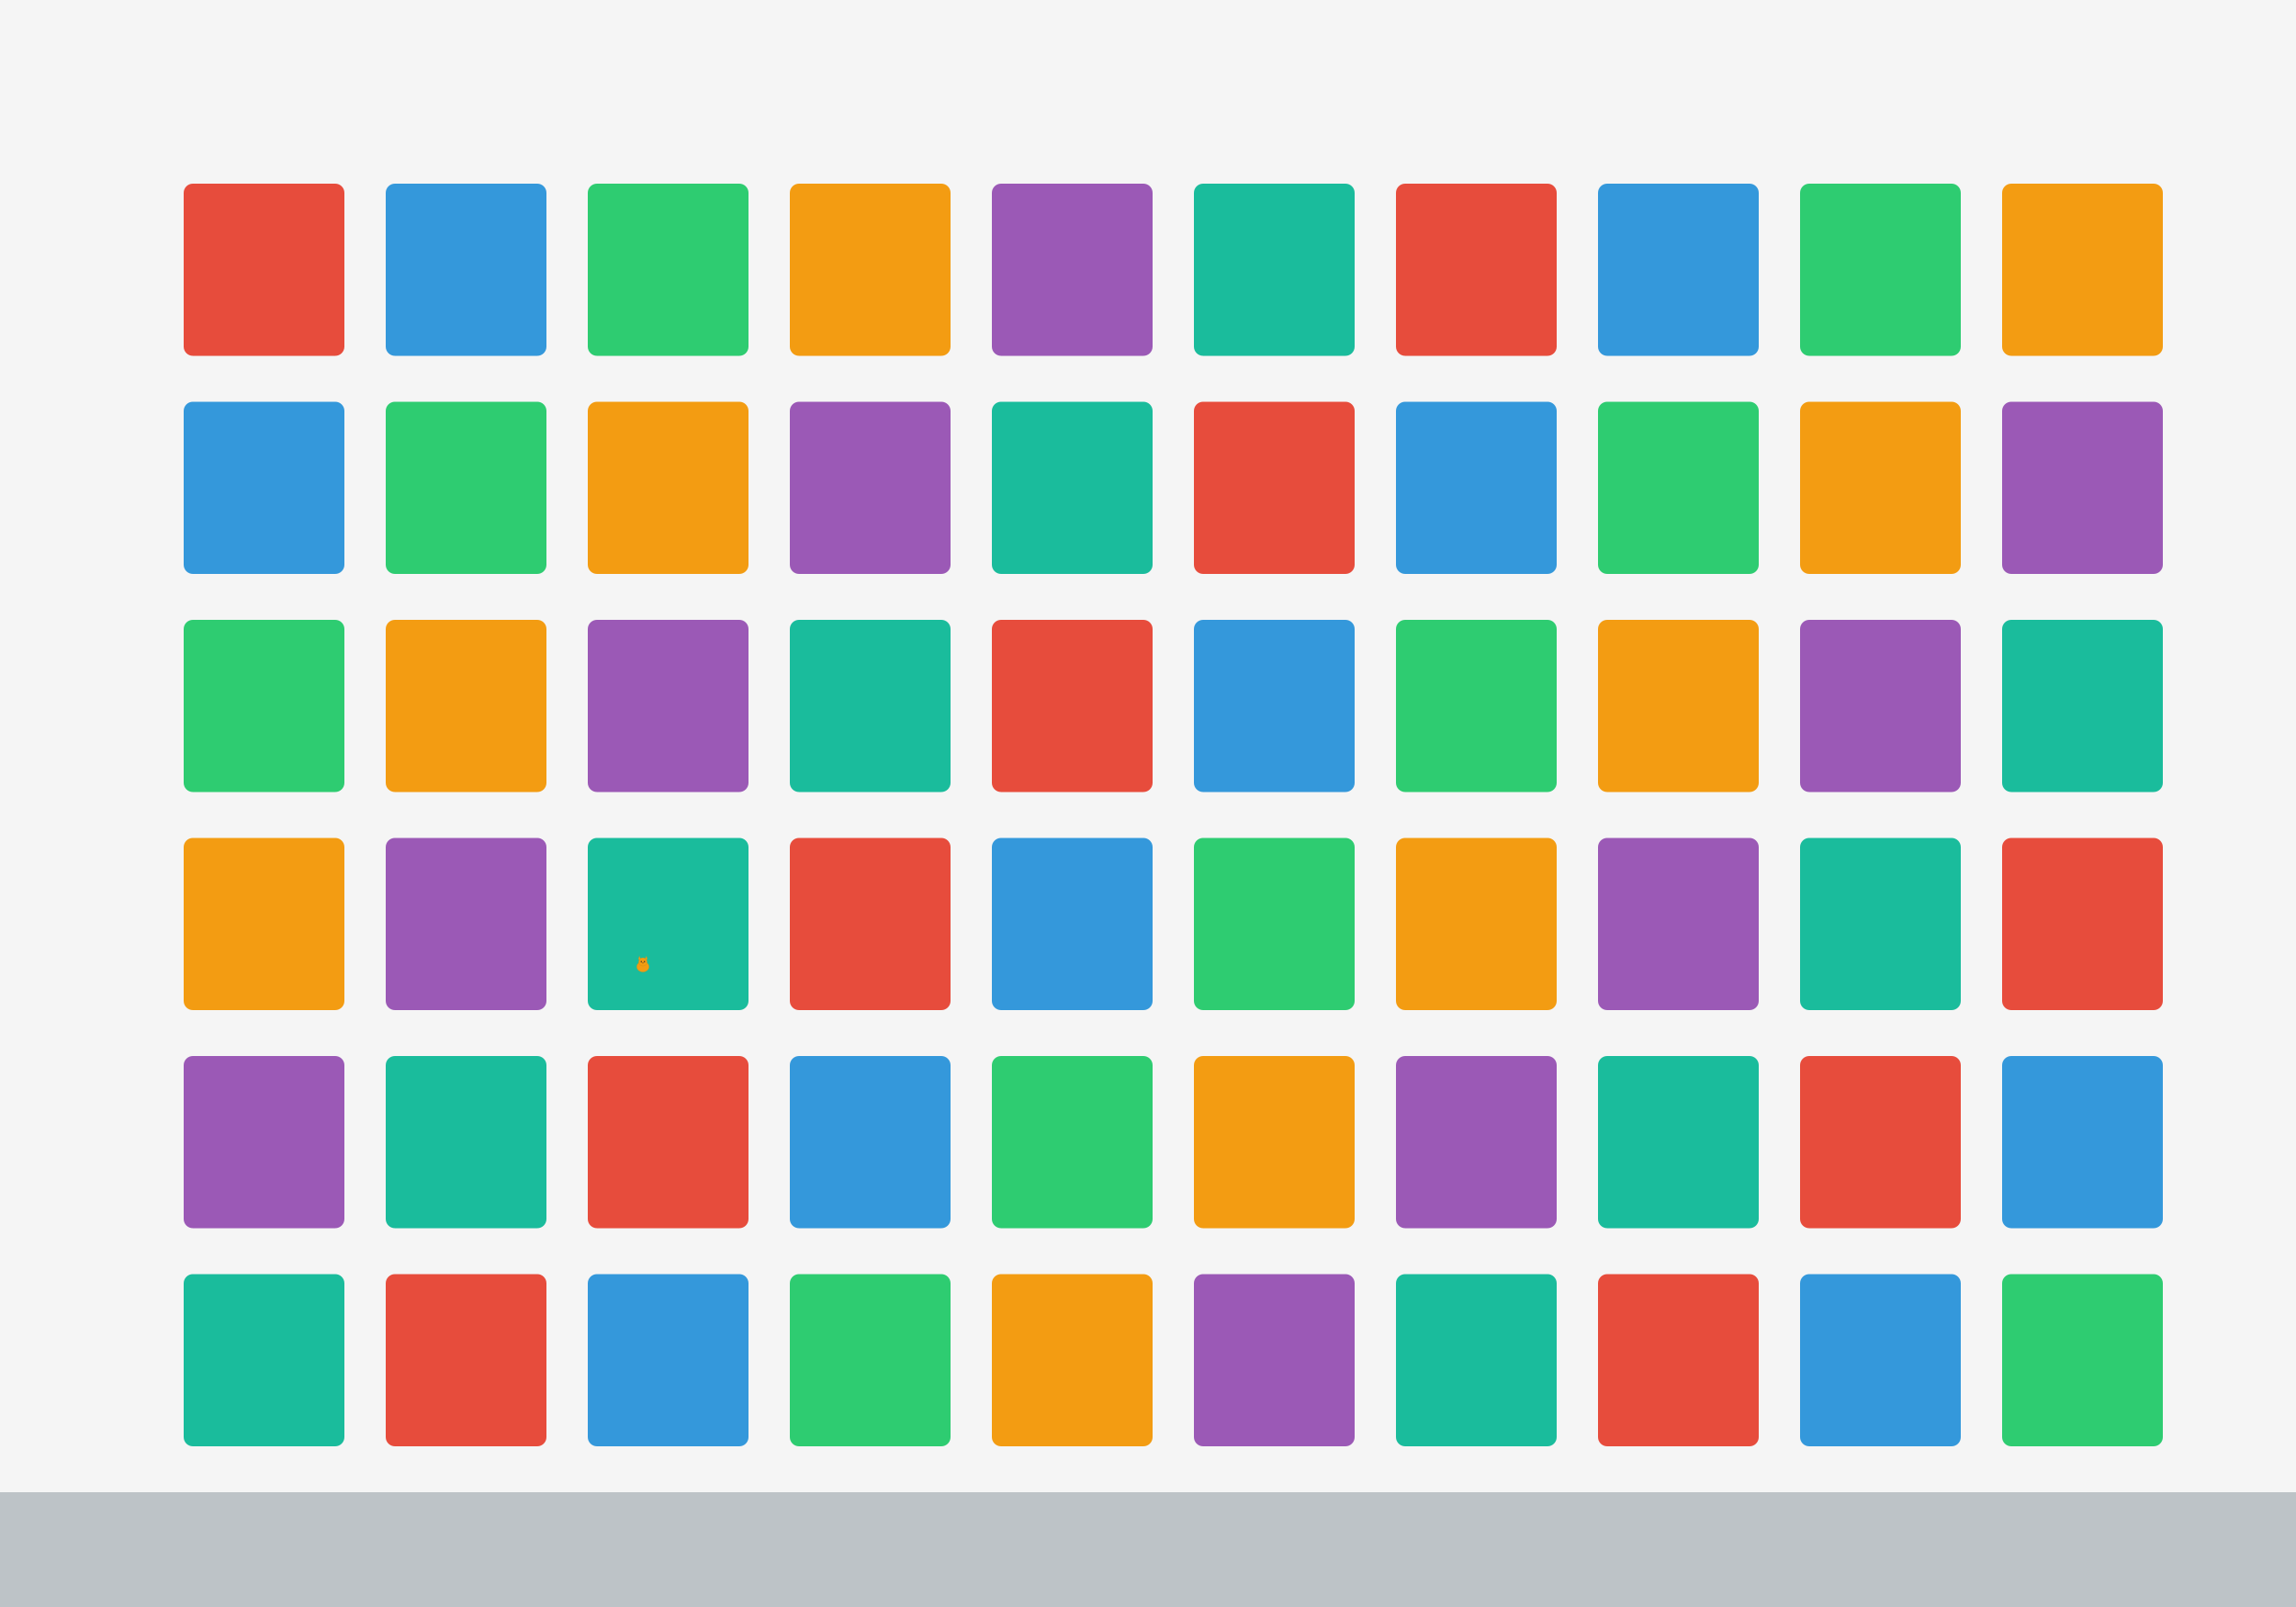
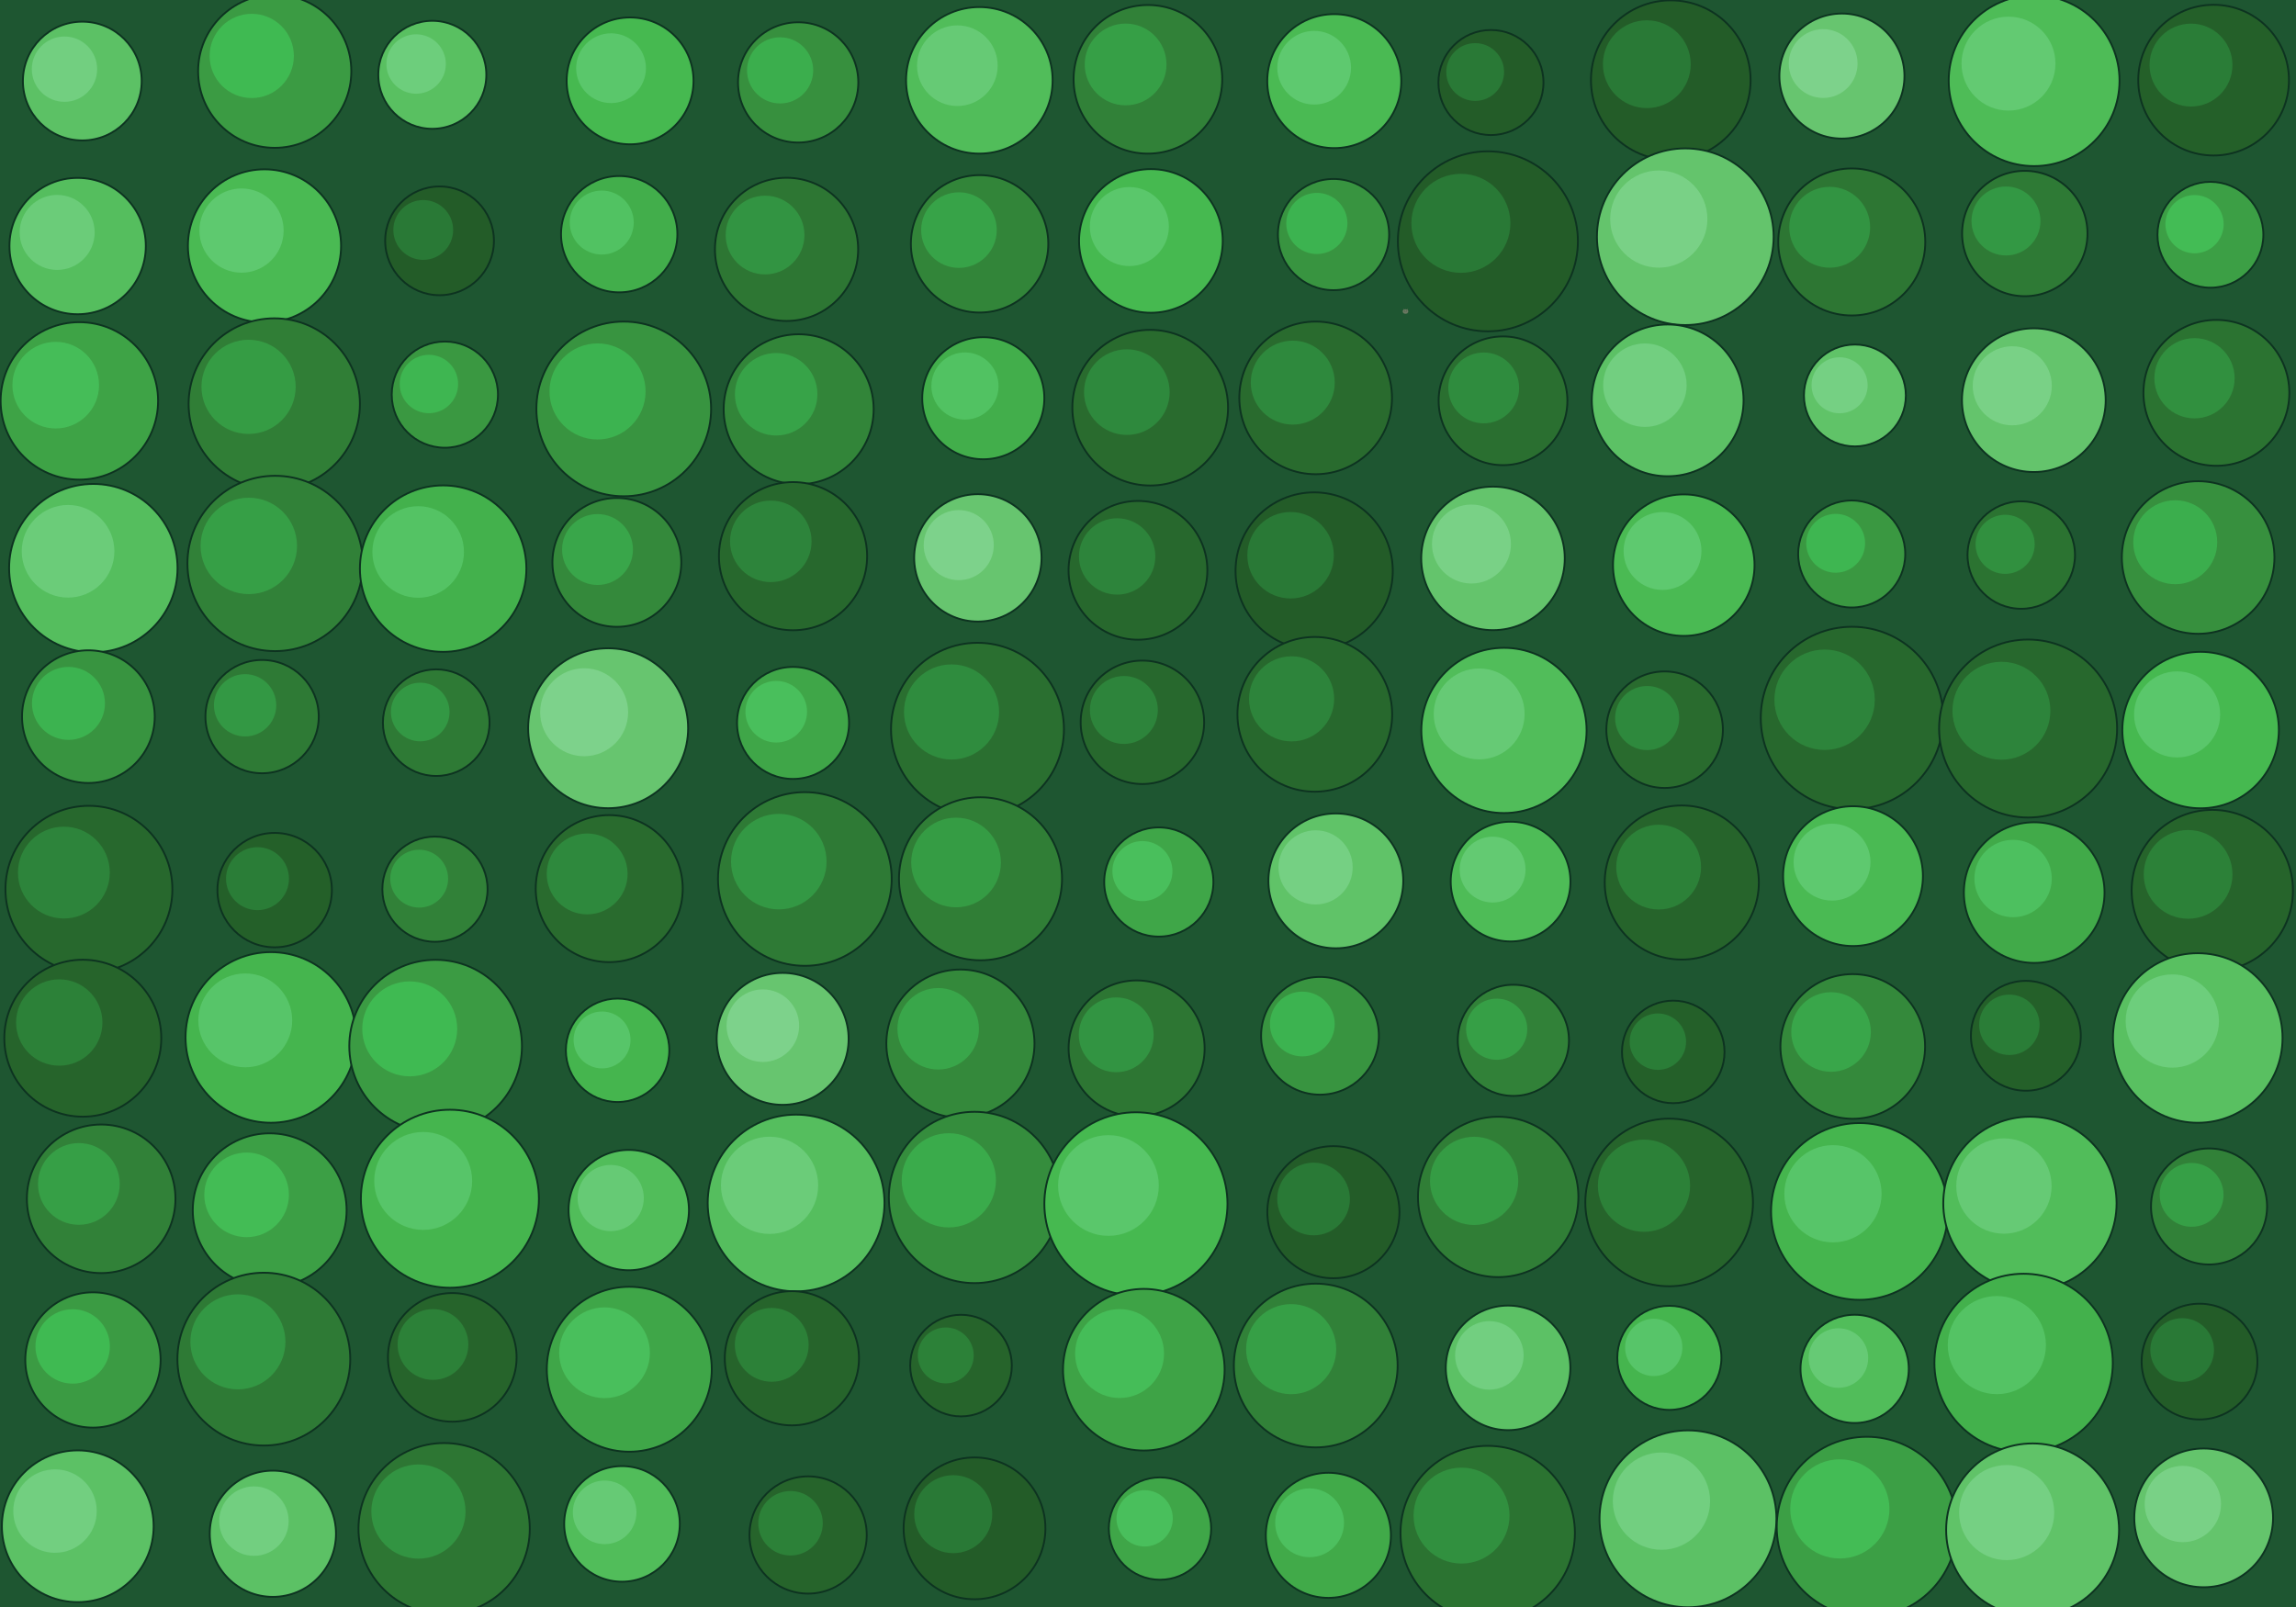
<svg xmlns="http://www.w3.org/2000/svg" viewBox="0 0 1000 700" width="1000" height="700">
-   <rect width="1000" height="700" fill="#f5f5f5" />
-   <rect x="80" y="80" width="70" height="75" fill="#e74c3c" rx="4" />
-   <rect x="168" y="80" width="70" height="75" fill="#3498db" rx="4" />
-   <rect x="256" y="80" width="70" height="75" fill="#2ecc71" rx="4" />
-   <rect x="344" y="80" width="70" height="75" fill="#f39c12" rx="4" />
-   <rect x="432" y="80" width="70" height="75" fill="#9b59b6" rx="4" />
-   <rect x="520" y="80" width="70" height="75" fill="#1abc9c" rx="4" />
-   <rect x="608" y="80" width="70" height="75" fill="#e74c3c" rx="4" />
-   <rect x="696" y="80" width="70" height="75" fill="#3498db" rx="4" />
-   <rect x="784" y="80" width="70" height="75" fill="#2ecc71" rx="4" />
-   <rect x="872" y="80" width="70" height="75" fill="#f39c12" rx="4" />
-   <rect x="80" y="175" width="70" height="75" fill="#3498db" rx="4" />
-   <rect x="168" y="175" width="70" height="75" fill="#2ecc71" rx="4" />
-   <rect x="256" y="175" width="70" height="75" fill="#f39c12" rx="4" />
-   <rect x="344" y="175" width="70" height="75" fill="#9b59b6" rx="4" />
-   <rect x="432" y="175" width="70" height="75" fill="#1abc9c" rx="4" />
-   <rect x="520" y="175" width="70" height="75" fill="#e74c3c" rx="4" />
-   <rect x="608" y="175" width="70" height="75" fill="#3498db" rx="4" />
-   <rect x="696" y="175" width="70" height="75" fill="#2ecc71" rx="4" />
-   <rect x="784" y="175" width="70" height="75" fill="#f39c12" rx="4" />
-   <rect x="872" y="175" width="70" height="75" fill="#9b59b6" rx="4" />
-   <rect x="80" y="270" width="70" height="75" fill="#2ecc71" rx="4" />
-   <rect x="168" y="270" width="70" height="75" fill="#f39c12" rx="4" />
-   <rect x="256" y="270" width="70" height="75" fill="#9b59b6" rx="4" />
-   <rect x="344" y="270" width="70" height="75" fill="#1abc9c" rx="4" />
-   <rect x="432" y="270" width="70" height="75" fill="#e74c3c" rx="4" />
-   <rect x="520" y="270" width="70" height="75" fill="#3498db" rx="4" />
-   <rect x="608" y="270" width="70" height="75" fill="#2ecc71" rx="4" />
-   <rect x="696" y="270" width="70" height="75" fill="#f39c12" rx="4" />
-   <rect x="784" y="270" width="70" height="75" fill="#9b59b6" rx="4" />
-   <rect x="872" y="270" width="70" height="75" fill="#1abc9c" rx="4" />
-   <rect x="80" y="365" width="70" height="75" fill="#f39c12" rx="4" />
-   <rect x="168" y="365" width="70" height="75" fill="#9b59b6" rx="4" />
-   <rect x="256" y="365" width="70" height="75" fill="#1abc9c" rx="4" />
-   <rect x="344" y="365" width="70" height="75" fill="#e74c3c" rx="4" />
-   <rect x="432" y="365" width="70" height="75" fill="#3498db" rx="4" />
-   <rect x="520" y="365" width="70" height="75" fill="#2ecc71" rx="4" />
-   <rect x="608" y="365" width="70" height="75" fill="#f39c12" rx="4" />
-   <rect x="696" y="365" width="70" height="75" fill="#9b59b6" rx="4" />
-   <rect x="784" y="365" width="70" height="75" fill="#1abc9c" rx="4" />
-   <rect x="872" y="365" width="70" height="75" fill="#e74c3c" rx="4" />
-   <rect x="80" y="460" width="70" height="75" fill="#9b59b6" rx="4" />
-   <rect x="168" y="460" width="70" height="75" fill="#1abc9c" rx="4" />
-   <rect x="256" y="460" width="70" height="75" fill="#e74c3c" rx="4" />
-   <rect x="344" y="460" width="70" height="75" fill="#3498db" rx="4" />
-   <rect x="432" y="460" width="70" height="75" fill="#2ecc71" rx="4" />
-   <rect x="520" y="460" width="70" height="75" fill="#f39c12" rx="4" />
-   <rect x="608" y="460" width="70" height="75" fill="#9b59b6" rx="4" />
-   <rect x="696" y="460" width="70" height="75" fill="#1abc9c" rx="4" />
-   <rect x="784" y="460" width="70" height="75" fill="#e74c3c" rx="4" />
-   <rect x="872" y="460" width="70" height="75" fill="#3498db" rx="4" />
-   <rect x="80" y="555" width="70" height="75" fill="#1abc9c" rx="4" />
-   <rect x="168" y="555" width="70" height="75" fill="#e74c3c" rx="4" />
-   <rect x="256" y="555" width="70" height="75" fill="#3498db" rx="4" />
-   <rect x="344" y="555" width="70" height="75" fill="#2ecc71" rx="4" />
-   <rect x="432" y="555" width="70" height="75" fill="#f39c12" rx="4" />
-   <rect x="520" y="555" width="70" height="75" fill="#9b59b6" rx="4" />
-   <rect x="608" y="555" width="70" height="75" fill="#1abc9c" rx="4" />
-   <rect x="696" y="555" width="70" height="75" fill="#e74c3c" rx="4" />
-   <rect x="784" y="555" width="70" height="75" fill="#3498db" rx="4" />
-   <rect x="872" y="555" width="70" height="75" fill="#2ecc71" rx="4" />
-   <g class="hidden-cat" data-cat="1" transform="translate(276.5,417.06) scale(0.07)">
-     <ellipse cx="50" cy="58" rx="38" ry="32" fill="#f39c12" stroke="#d68910" stroke-width="1.5" />
-     <circle cx="50" cy="28" r="26" fill="#f39c12" stroke="#d68910" stroke-width="1.5" />
-     <polygon points="22,12 28,-8 38,14" fill="#f39c12" stroke="#d68910" stroke-width="1" />
-     <polygon points="78,12 72,-8 62,14" fill="#f39c12" stroke="#d68910" stroke-width="1" />
-     <circle cx="40" cy="26" r="4" fill="#1a1a2e" />
-     <circle cx="60" cy="26" r="4" fill="#1a1a2e" />
-     <path d="M 44 34 Q 50 38 56 34" fill="none" stroke="#1a1a2e" stroke-width="2" />
-     <path d="M 35 50 Q 50 55 65 50" fill="none" stroke="#d68910" stroke-width="1" />
+   <rect width="1000" height="700" fill="#1e5631" />
+   <circle cx="35.843" cy="35.303" r="25.87" fill="hsl(125, 45%, 56%)" stroke="#0d3320" stroke-width="0.8" />
+   <circle cx="28.082" cy="30.129" r="14.229" fill="hsl(130, 50%, 64%)" opacity="0.85" />
+   <circle cx="119.652" cy="31.035" r="33.359" fill="hsl(125, 45%, 42%)" stroke="#0d3320" stroke-width="0.8" />
+   <circle cx="109.645" cy="24.363" r="18.347" fill="hsl(130, 50%, 50%)" opacity="0.85" />
+   <circle cx="188.291" cy="32.584" r="23.525" fill="hsl(125, 45%, 55%)" stroke="#0d3320" stroke-width="0.8" />
+   <circle cx="181.234" cy="27.879" r="12.939" fill="hsl(130, 50%, 63%)" opacity="0.85" />
+   <circle cx="274.428" cy="35.231" r="27.633" fill="hsl(125, 45%, 50%)" stroke="#0d3320" stroke-width="0.8" />
+   <circle cx="266.138" cy="29.704" r="15.198" fill="hsl(130, 50%, 58%)" opacity="0.85" />
+   <circle cx="347.63" cy="35.894" r="26.195" fill="hsl(125, 45%, 39%)" stroke="#0d3320" stroke-width="0.8" />
+   <circle cx="339.772" cy="30.655" r="14.407" fill="hsl(130, 50%, 47%)" opacity="0.85" />
+   <circle cx="426.543" cy="34.997" r="31.919" fill="hsl(125, 45%, 53%)" stroke="#0d3320" stroke-width="0.8" />
+   <circle cx="416.967" cy="28.613" r="17.555" fill="hsl(130, 50%, 61%)" opacity="0.85" />
+   <circle cx="499.96" cy="34.55" r="32.372" fill="hsl(125, 45%, 35%)" stroke="#0d3320" stroke-width="0.8" />
+   <circle cx="490.249" cy="28.075" r="17.805" fill="hsl(130, 50%, 43%)" opacity="0.85" />
+   <circle cx="581.128" cy="35.335" r="29.185" fill="hsl(125, 45%, 51%)" stroke="#0d3320" stroke-width="0.8" />
+   <circle cx="572.373" cy="29.498" r="16.052" fill="hsl(130, 50%, 59%)" opacity="0.85" />
+   <circle cx="649.365" cy="35.946" r="22.878" fill="hsl(125, 45%, 25%)" stroke="#0d3320" stroke-width="0.8" />
+   <circle cx="642.501" cy="31.37" r="12.583" fill="hsl(130, 50%, 33%)" opacity="0.85" />
+   <circle cx="727.69" cy="34.918" r="34.767" fill="hsl(125, 45%, 25%)" stroke="#0d3320" stroke-width="0.8" />
+   <circle cx="717.26" cy="27.964" r="19.122" fill="hsl(130, 50%, 33%)" opacity="0.85" />
+   <circle cx="802.23" cy="33.133" r="27.236" fill="hsl(125, 45%, 59%)" stroke="#0d3320" stroke-width="0.8" />
+   <circle cx="794.059" cy="27.685" r="14.98" fill="hsl(130, 50%, 67%)" opacity="0.85" />
+   <circle cx="885.938" cy="35.155" r="37.197" fill="hsl(125, 45%, 52%)" stroke="#0d3320" stroke-width="0.8" />
+   <circle cx="874.779" cy="27.716" r="20.458" fill="hsl(130, 50%, 60%)" opacity="0.85" />
+   <circle cx="964.113" cy="34.908" r="32.821" fill="hsl(125, 45%, 26%)" stroke="#0d3320" stroke-width="0.8" />
+   <circle cx="954.267" cy="28.344" r="18.051" fill="hsl(130, 50%, 34%)" opacity="0.85" />
+   <circle cx="33.813" cy="107.183" r="29.699" fill="hsl(125, 45%, 54%)" stroke="#0d3320" stroke-width="0.8" />
+   <circle cx="24.903" cy="101.243" r="16.335" fill="hsl(130, 50%, 62%)" opacity="0.85" />
+   <circle cx="115.2" cy="107.106" r="33.352" fill="hsl(125, 45%, 51%)" stroke="#0d3320" stroke-width="0.8" />
+   <circle cx="105.194" cy="100.435" r="18.344" fill="hsl(130, 50%, 59%)" opacity="0.85" />
+   <circle cx="191.445" cy="104.905" r="23.682" fill="hsl(125, 45%, 25%)" stroke="#0d3320" stroke-width="0.8" />
+   <circle cx="184.34" cy="100.169" r="13.025" fill="hsl(130, 50%, 33%)" opacity="0.85" />
+   <circle cx="269.688" cy="102.011" r="25.335" fill="hsl(125, 45%, 47%)" stroke="#0d3320" stroke-width="0.8" />
+   <circle cx="262.087" cy="96.944" r="13.934" fill="hsl(130, 50%, 55%)" opacity="0.85" />
+   <circle cx="342.572" cy="108.62" r="31.188" fill="hsl(125, 45%, 32%)" stroke="#0d3320" stroke-width="0.8" />
+   <circle cx="333.216" cy="102.382" r="17.153" fill="hsl(130, 50%, 40%)" opacity="0.85" />
+   <circle cx="426.646" cy="106.215" r="29.928" fill="hsl(125, 45%, 36%)" stroke="#0d3320" stroke-width="0.8" />
+   <circle cx="417.667" cy="100.229" r="16.461" fill="hsl(130, 50%, 44%)" opacity="0.85" />
+   <circle cx="501.267" cy="104.949" r="31.291" fill="hsl(125, 45%, 50%)" stroke="#0d3320" stroke-width="0.8" />
+   <circle cx="491.88" cy="98.691" r="17.21" fill="hsl(130, 50%, 58%)" opacity="0.85" />
+   <circle cx="580.807" cy="102.179" r="24.223" fill="hsl(125, 45%, 40%)" stroke="#0d3320" stroke-width="0.8" />
+   <circle cx="573.54" cy="97.334" r="13.323" fill="hsl(130, 50%, 48%)" opacity="0.85" />
+   <circle cx="648.035" cy="105.116" r="39.203" fill="hsl(125, 45%, 25%)" stroke="#0d3320" stroke-width="0.8" />
+   <circle cx="636.274" cy="97.275" r="21.562" fill="hsl(130, 50%, 33%)" opacity="0.85" />
+   <circle cx="734.016" cy="103.118" r="38.481" fill="hsl(125, 45%, 58%)" stroke="#0d3320" stroke-width="0.8" />
+   <circle cx="722.472" cy="95.422" r="21.164" fill="hsl(130, 50%, 66%)" opacity="0.85" />
+   <circle cx="806.517" cy="105.399" r="32.021" fill="hsl(125, 45%, 32%)" stroke="#0d3320" stroke-width="0.8" />
+   <circle cx="796.91" cy="98.994" r="17.611" fill="hsl(130, 50%, 40%)" opacity="0.85" />
+   <circle cx="881.881" cy="101.719" r="27.307" fill="hsl(125, 45%, 33%)" stroke="#0d3320" stroke-width="0.8" />
+   <circle cx="873.689" cy="96.258" r="15.019" fill="hsl(130, 50%, 41%)" opacity="0.85" />
+   <circle cx="962.725" cy="102.264" r="23.058" fill="hsl(125, 45%, 43%)" stroke="#0d3320" stroke-width="0.8" />
+   <circle cx="955.808" cy="97.653" r="12.682" fill="hsl(130, 50%, 51%)" opacity="0.85" />
+   <circle cx="34.561" cy="174.63" r="34.293" fill="hsl(125, 45%, 44%)" stroke="#0d3320" stroke-width="0.8" />
+   <circle cx="24.273" cy="167.772" r="18.861" fill="hsl(130, 50%, 52%)" opacity="0.85" />
+   <circle cx="119.454" cy="175.969" r="37.303" fill="hsl(125, 45%, 34%)" stroke="#0d3320" stroke-width="0.8" />
+   <circle cx="108.264" cy="168.509" r="20.516" fill="hsl(130, 50%, 42%)" opacity="0.85" />
+   <circle cx="193.75" cy="171.897" r="23.132" fill="hsl(125, 45%, 41%)" stroke="#0d3320" stroke-width="0.8" />
+   <circle cx="186.81" cy="167.271" r="12.723" fill="hsl(130, 50%, 49%)" opacity="0.85" />
+   <circle cx="271.667" cy="178.12" r="38.048" fill="hsl(125, 45%, 40%)" stroke="#0d3320" stroke-width="0.8" />
+   <circle cx="260.252" cy="170.51" r="20.926" fill="hsl(130, 50%, 48%)" opacity="0.85" />
+   <circle cx="347.849" cy="178.269" r="32.667" fill="hsl(125, 45%, 36%)" stroke="#0d3320" stroke-width="0.8" />
+   <circle cx="338.049" cy="171.736" r="17.967" fill="hsl(130, 50%, 44%)" opacity="0.85" />
+   <circle cx="428.26" cy="173.467" r="26.591" fill="hsl(125, 45%, 47%)" stroke="#0d3320" stroke-width="0.8" />
+   <circle cx="420.282" cy="168.149" r="14.625" fill="hsl(130, 50%, 55%)" opacity="0.85" />
+   <circle cx="500.961" cy="177.584" r="33.904" fill="hsl(125, 45%, 29%)" stroke="#0d3320" stroke-width="0.8" />
+   <circle cx="490.79" cy="170.803" r="18.647" fill="hsl(130, 50%, 37%)" opacity="0.85" />
+   <circle cx="573.023" cy="173.315" r="33.248" fill="hsl(125, 45%, 29%)" stroke="#0d3320" stroke-width="0.8" />
+   <circle cx="563.049" cy="166.666" r="18.287" fill="hsl(130, 50%, 37%)" opacity="0.85" />
+   <circle cx="654.621" cy="174.583" r="28.041" fill="hsl(125, 45%, 30%)" stroke="#0d3320" stroke-width="0.8" />
+   <circle cx="646.209" cy="168.975" r="15.423" fill="hsl(130, 50%, 38%)" opacity="0.85" />
+   <circle cx="726.339" cy="174.395" r="33.056" fill="hsl(125, 45%, 56%)" stroke="#0d3320" stroke-width="0.8" />
+   <circle cx="716.422" cy="167.784" r="18.181" fill="hsl(130, 50%, 64%)" opacity="0.85" />
+   <circle cx="807.878" cy="172.264" r="22.194" fill="hsl(125, 45%, 57%)" stroke="#0d3320" stroke-width="0.8" />
+   <circle cx="801.22" cy="167.825" r="12.207" fill="hsl(130, 50%, 65%)" opacity="0.85" />
+   <circle cx="885.814" cy="174.309" r="31.303" fill="hsl(125, 45%, 58%)" stroke="#0d3320" stroke-width="0.8" />
+   <circle cx="876.424" cy="168.049" r="17.217" fill="hsl(130, 50%, 66%)" opacity="0.85" />
+   <circle cx="965.326" cy="171.12" r="31.774" fill="hsl(125, 45%, 31%)" stroke="#0d3320" stroke-width="0.8" />
+   <circle cx="955.794" cy="164.765" r="17.475" fill="hsl(130, 50%, 39%)" opacity="0.85" />
+   <circle cx="40.647" cy="247.473" r="36.678" fill="hsl(125, 45%, 54%)" stroke="#0d3320" stroke-width="0.8" />
+   <circle cx="29.644" cy="240.138" r="20.173" fill="hsl(130, 50%, 62%)" opacity="0.85" />
+   <circle cx="119.82" cy="245.436" r="38.184" fill="hsl(125, 45%, 35%)" stroke="#0d3320" stroke-width="0.8" />
+   <circle cx="108.364" cy="237.799" r="21.001" fill="hsl(130, 50%, 43%)" opacity="0.85" />
+   <circle cx="193.006" cy="247.691" r="36.252" fill="hsl(125, 45%, 48%)" stroke="#0d3320" stroke-width="0.8" />
+   <circle cx="182.13" cy="240.44" r="19.939" fill="hsl(130, 50%, 56%)" opacity="0.85" />
+   <circle cx="268.666" cy="244.981" r="28.063" fill="hsl(125, 45%, 37%)" stroke="#0d3320" stroke-width="0.8" />
+   <circle cx="260.247" cy="239.368" r="15.435" fill="hsl(130, 50%, 45%)" opacity="0.85" />
+   <circle cx="345.399" cy="242.263" r="32.27" fill="hsl(125, 45%, 28%)" stroke="#0d3320" stroke-width="0.8" />
+   <circle cx="335.718" cy="235.809" r="17.749" fill="hsl(130, 50%, 36%)" opacity="0.85" />
+   <circle cx="425.897" cy="243.001" r="27.747" fill="hsl(125, 45%, 59%)" stroke="#0d3320" stroke-width="0.8" />
+   <circle cx="417.573" cy="237.451" r="15.261" fill="hsl(130, 50%, 67%)" opacity="0.85" />
+   <circle cx="495.629" cy="248.43" r="30.224" fill="hsl(125, 45%, 28%)" stroke="#0d3320" stroke-width="0.8" />
+   <circle cx="486.561" cy="242.385" r="16.623" fill="hsl(130, 50%, 36%)" opacity="0.85" />
+   <circle cx="572.369" cy="248.712" r="34.241" fill="hsl(125, 45%, 25%)" stroke="#0d3320" stroke-width="0.8" />
+   <circle cx="562.097" cy="241.864" r="18.832" fill="hsl(130, 50%, 33%)" opacity="0.85" />
+   <circle cx="650.259" cy="243.231" r="31.259" fill="hsl(125, 45%, 58%)" stroke="#0d3320" stroke-width="0.8" />
+   <circle cx="640.881" cy="236.979" r="17.193" fill="hsl(130, 50%, 66%)" opacity="0.85" />
+   <circle cx="733.345" cy="246.175" r="30.827" fill="hsl(125, 45%, 51%)" stroke="#0d3320" stroke-width="0.8" />
+   <circle cx="724.097" cy="240.01" r="16.955" fill="hsl(130, 50%, 59%)" opacity="0.85" />
+   <circle cx="806.498" cy="241.315" r="23.312" fill="hsl(125, 45%, 41%)" stroke="#0d3320" stroke-width="0.8" />
+   <circle cx="799.504" cy="236.652" r="12.822" fill="hsl(130, 50%, 49%)" opacity="0.85" />
+   <circle cx="880.339" cy="241.783" r="23.401" fill="hsl(125, 45%, 31%)" stroke="#0d3320" stroke-width="0.8" />
+   <circle cx="873.319" cy="237.103" r="12.87" fill="hsl(130, 50%, 39%)" opacity="0.85" />
+   <circle cx="957.376" cy="242.842" r="33.233" fill="hsl(125, 45%, 39%)" stroke="#0d3320" stroke-width="0.8" />
+   <circle cx="947.406" cy="236.195" r="18.278" fill="hsl(130, 50%, 47%)" opacity="0.85" />
+   <circle cx="38.494" cy="312.168" r="28.9" fill="hsl(125, 45%, 40%)" stroke="#0d3320" stroke-width="0.8" />
+   <circle cx="29.824" cy="306.388" r="15.895" fill="hsl(130, 50%, 48%)" opacity="0.85" />
+   <circle cx="114.149" cy="312.155" r="24.674" fill="hsl(125, 45%, 33%)" stroke="#0d3320" stroke-width="0.8" />
+   <circle cx="106.747" cy="307.221" r="13.571" fill="hsl(130, 50%, 41%)" opacity="0.85" />
+   <circle cx="189.992" cy="314.787" r="23.219" fill="hsl(125, 45%, 33%)" stroke="#0d3320" stroke-width="0.8" />
+   <circle cx="183.027" cy="310.144" r="12.77" fill="hsl(130, 50%, 41%)" opacity="0.85" />
+   <circle cx="264.87" cy="317.218" r="34.835" fill="hsl(125, 45%, 59%)" stroke="#0d3320" stroke-width="0.8" />
+   <circle cx="254.42" cy="310.251" r="19.159" fill="hsl(130, 50%, 67%)" opacity="0.85" />
+   <circle cx="345.404" cy="314.905" r="24.397" fill="hsl(125, 45%, 45%)" stroke="#0d3320" stroke-width="0.8" />
+   <circle cx="338.084" cy="310.025" r="13.419" fill="hsl(130, 50%, 53%)" opacity="0.85" />
+   <circle cx="425.733" cy="317.652" r="37.656" fill="hsl(125, 45%, 30%)" stroke="#0d3320" stroke-width="0.8" />
+   <circle cx="414.436" cy="310.121" r="20.711" fill="hsl(130, 50%, 38%)" opacity="0.85" />
+   <circle cx="497.562" cy="314.633" r="26.887" fill="hsl(125, 45%, 28%)" stroke="#0d3320" stroke-width="0.8" />
+   <circle cx="489.496" cy="309.256" r="14.788" fill="hsl(130, 50%, 36%)" opacity="0.85" />
+   <circle cx="572.65" cy="311.156" r="33.694" fill="hsl(125, 45%, 28%)" stroke="#0d3320" stroke-width="0.8" />
+   <circle cx="562.542" cy="304.417" r="18.532" fill="hsl(130, 50%, 36%)" opacity="0.85" />
+   <circle cx="655.037" cy="318.176" r="35.988" fill="hsl(125, 45%, 53%)" stroke="#0d3320" stroke-width="0.8" />
+   <circle cx="644.241" cy="310.979" r="19.793" fill="hsl(130, 50%, 61%)" opacity="0.85" />
+   <circle cx="725.012" cy="317.85" r="25.378" fill="hsl(125, 45%, 29%)" stroke="#0d3320" stroke-width="0.8" />
+   <circle cx="717.399" cy="312.774" r="13.958" fill="hsl(130, 50%, 37%)" opacity="0.85" />
+   <circle cx="806.613" cy="312.752" r="39.735" fill="hsl(125, 45%, 28%)" stroke="#0d3320" stroke-width="0.8" />
+   <circle cx="794.693" cy="304.805" r="21.854" fill="hsl(130, 50%, 36%)" opacity="0.85" />
+   <circle cx="883.323" cy="317.341" r="38.763" fill="hsl(125, 45%, 28%)" stroke="#0d3320" stroke-width="0.8" />
+   <circle cx="871.694" cy="309.589" r="21.319" fill="hsl(130, 50%, 36%)" opacity="0.85" />
+   <circle cx="958.447" cy="318.012" r="34.084" fill="hsl(125, 45%, 50%)" stroke="#0d3320" stroke-width="0.8" />
+   <circle cx="948.221" cy="311.195" r="18.746" fill="hsl(130, 50%, 58%)" opacity="0.85" />
+   <circle cx="38.727" cy="387.361" r="36.354" fill="hsl(125, 45%, 28%)" stroke="#0d3320" stroke-width="0.8" />
+   <circle cx="27.821" cy="380.091" r="19.995" fill="hsl(130, 50%, 36%)" opacity="0.85" />
+   <circle cx="119.624" cy="387.725" r="24.919" fill="hsl(125, 45%, 26%)" stroke="#0d3320" stroke-width="0.8" />
+   <circle cx="112.149" cy="382.742" r="13.705" fill="hsl(130, 50%, 34%)" opacity="0.85" />
+   <circle cx="189.444" cy="387.322" r="22.911" fill="hsl(125, 45%, 35%)" stroke="#0d3320" stroke-width="0.8" />
+   <circle cx="182.57" cy="382.739" r="12.601" fill="hsl(130, 50%, 43%)" opacity="0.85" />
+   <circle cx="265.34" cy="387.083" r="32.017" fill="hsl(125, 45%, 29%)" stroke="#0d3320" stroke-width="0.8" />
+   <circle cx="255.735" cy="380.68" r="17.609" fill="hsl(130, 50%, 37%)" opacity="0.85" />
+   <circle cx="350.547" cy="382.883" r="37.826" fill="hsl(125, 45%, 33%)" stroke="#0d3320" stroke-width="0.8" />
+   <circle cx="339.199" cy="375.318" r="20.804" fill="hsl(130, 50%, 41%)" opacity="0.85" />
+   <circle cx="427.051" cy="382.794" r="35.506" fill="hsl(125, 45%, 34%)" stroke="#0d3320" stroke-width="0.8" />
+   <circle cx="416.4" cy="375.693" r="19.529" fill="hsl(130, 50%, 42%)" opacity="0.85" />
+   <circle cx="504.706" cy="384.199" r="23.779" fill="hsl(125, 45%, 45%)" stroke="#0d3320" stroke-width="0.8" />
+   <circle cx="497.572" cy="379.443" r="13.079" fill="hsl(130, 50%, 53%)" opacity="0.85" />
+   <circle cx="581.81" cy="383.701" r="29.37" fill="hsl(125, 45%, 57%)" stroke="#0d3320" stroke-width="0.8" />
+   <circle cx="572.999" cy="377.827" r="16.153" fill="hsl(130, 50%, 65%)" opacity="0.85" />
+   <circle cx="657.922" cy="384.009" r="26.08" fill="hsl(125, 45%, 52%)" stroke="#0d3320" stroke-width="0.8" />
+   <circle cx="650.097" cy="378.792" r="14.344" fill="hsl(130, 50%, 60%)" opacity="0.85" />
+   <circle cx="732.482" cy="384.421" r="33.565" fill="hsl(125, 45%, 27%)" stroke="#0d3320" stroke-width="0.8" />
+   <circle cx="722.413" cy="377.708" r="18.461" fill="hsl(130, 50%, 35%)" opacity="0.85" />
+   <circle cx="807.062" cy="381.638" r="30.452" fill="hsl(125, 45%, 51%)" stroke="#0d3320" stroke-width="0.8" />
+   <circle cx="797.927" cy="375.547" r="16.749" fill="hsl(130, 50%, 59%)" opacity="0.85" />
+   <circle cx="885.973" cy="388.807" r="30.638" fill="hsl(125, 45%, 46%)" stroke="#0d3320" stroke-width="0.8" />
+   <circle cx="876.782" cy="382.679" r="16.851" fill="hsl(130, 50%, 54%)" opacity="0.85" />
+   <circle cx="963.546" cy="387.901" r="35.129" fill="hsl(125, 45%, 27%)" stroke="#0d3320" stroke-width="0.8" />
+   <circle cx="953.007" cy="380.875" r="19.321" fill="hsl(130, 50%, 35%)" opacity="0.85" />
+   <circle cx="36.063" cy="452.238" r="34.184" fill="hsl(125, 45%, 27%)" stroke="#0d3320" stroke-width="0.8" />
+   <circle cx="25.808" cy="445.401" r="18.801" fill="hsl(130, 50%, 35%)" opacity="0.85" />
+   <circle cx="117.973" cy="451.901" r="37.164" fill="hsl(125, 45%, 49%)" stroke="#0d3320" stroke-width="0.8" />
+   <circle cx="106.824" cy="444.468" r="20.44" fill="hsl(130, 50%, 57%)" opacity="0.85" />
+   <circle cx="189.732" cy="455.688" r="37.599" fill="hsl(125, 45%, 42%)" stroke="#0d3320" stroke-width="0.8" />
+   <circle cx="178.453" cy="448.168" r="20.68" fill="hsl(130, 50%, 50%)" opacity="0.85" />
+   <circle cx="268.982" cy="457.504" r="22.531" fill="hsl(125, 45%, 49%)" stroke="#0d3320" stroke-width="0.8" />
+   <circle cx="262.223" cy="452.998" r="12.392" fill="hsl(130, 50%, 57%)" opacity="0.85" />
+   <circle cx="340.873" cy="452.528" r="28.736" fill="hsl(125, 45%, 59%)" stroke="#0d3320" stroke-width="0.8" />
+   <circle cx="332.252" cy="446.781" r="15.805" fill="hsl(130, 50%, 67%)" opacity="0.85" />
+   <circle cx="418.299" cy="454.579" r="32.263" fill="hsl(125, 45%, 37%)" stroke="#0d3320" stroke-width="0.8" />
+   <circle cx="408.62" cy="448.126" r="17.745" fill="hsl(130, 50%, 45%)" opacity="0.85" />
+   <circle cx="495.043" cy="456.682" r="29.619" fill="hsl(125, 45%, 32%)" stroke="#0d3320" stroke-width="0.8" />
+   <circle cx="486.157" cy="450.758" r="16.29" fill="hsl(130, 50%, 40%)" opacity="0.85" />
+   <circle cx="574.906" cy="451.183" r="25.649" fill="hsl(125, 45%, 40%)" stroke="#0d3320" stroke-width="0.8" />
+   <circle cx="567.211" cy="446.054" r="14.107" fill="hsl(130, 50%, 48%)" opacity="0.85" />
+   <circle cx="659.13" cy="453.16" r="24.215" fill="hsl(125, 45%, 35%)" stroke="#0d3320" stroke-width="0.8" />
+   <circle cx="651.866" cy="448.317" r="13.318" fill="hsl(130, 50%, 43%)" opacity="0.85" />
+   <circle cx="728.767" cy="458.205" r="22.331" fill="hsl(125, 45%, 26%)" stroke="#0d3320" stroke-width="0.8" />
+   <circle cx="722.068" cy="453.738" r="12.282" fill="hsl(130, 50%, 34%)" opacity="0.85" />
+   <circle cx="806.952" cy="455.829" r="31.505" fill="hsl(125, 45%, 37%)" stroke="#0d3320" stroke-width="0.8" />
+   <circle cx="797.5" cy="449.529" r="17.327" fill="hsl(130, 50%, 45%)" opacity="0.85" />
+   <circle cx="882.343" cy="451.181" r="23.926" fill="hsl(125, 45%, 26%)" stroke="#0d3320" stroke-width="0.8" />
+   <circle cx="875.165" cy="446.395" r="13.159" fill="hsl(130, 50%, 34%)" opacity="0.85" />
+   <circle cx="957.208" cy="452.145" r="36.935" fill="hsl(125, 45%, 55%)" stroke="#0d3320" stroke-width="0.8" />
+   <circle cx="946.128" cy="444.758" r="20.314" fill="hsl(130, 50%, 63%)" opacity="0.85" />
+   <circle cx="44.059" cy="522.191" r="32.358" fill="hsl(125, 45%, 35%)" stroke="#0d3320" stroke-width="0.8" />
+   <circle cx="34.351" cy="515.719" r="17.797" fill="hsl(130, 50%, 43%)" opacity="0.85" />
+   <circle cx="117.459" cy="527.174" r="33.505" fill="hsl(125, 45%, 43%)" stroke="#0d3320" stroke-width="0.8" />
+   <circle cx="107.407" cy="520.473" r="18.428" fill="hsl(130, 50%, 51%)" opacity="0.85" />
+   <circle cx="195.947" cy="522.162" r="38.77" fill="hsl(125, 45%, 49%)" stroke="#0d3320" stroke-width="0.8" />
+   <circle cx="184.316" cy="514.408" r="21.324" fill="hsl(130, 50%, 57%)" opacity="0.85" />
+   <circle cx="273.849" cy="527.105" r="26.213" fill="hsl(125, 45%, 53%)" stroke="#0d3320" stroke-width="0.8" />
+   <circle cx="265.986" cy="521.863" r="14.417" fill="hsl(130, 50%, 61%)" opacity="0.85" />
+   <circle cx="346.729" cy="524.021" r="38.5" fill="hsl(125, 45%, 54%)" stroke="#0d3320" stroke-width="0.8" />
+   <circle cx="335.179" cy="516.321" r="21.175" fill="hsl(130, 50%, 62%)" opacity="0.85" />
+   <circle cx="424.443" cy="521.605" r="37.311" fill="hsl(125, 45%, 38%)" stroke="#0d3320" stroke-width="0.8" />
+   <circle cx="413.249" cy="514.142" r="20.521" fill="hsl(130, 50%, 46%)" opacity="0.85" />
+   <circle cx="494.738" cy="524.374" r="39.878" fill="hsl(125, 45%, 50%)" stroke="#0d3320" stroke-width="0.8" />
+   <circle cx="482.774" cy="516.398" r="21.933" fill="hsl(130, 50%, 58%)" opacity="0.85" />
+   <circle cx="580.75" cy="528.025" r="28.772" fill="hsl(125, 45%, 25%)" stroke="#0d3320" stroke-width="0.8" />
+   <circle cx="572.118" cy="522.27" r="15.825" fill="hsl(130, 50%, 33%)" opacity="0.85" />
+   <circle cx="652.519" cy="521.374" r="34.935" fill="hsl(125, 45%, 34%)" stroke="#0d3320" stroke-width="0.8" />
+   <circle cx="642.038" cy="514.387" r="19.214" fill="hsl(130, 50%, 42%)" opacity="0.85" />
+   <circle cx="726.979" cy="523.782" r="36.51" fill="hsl(125, 45%, 27%)" stroke="#0d3320" stroke-width="0.8" />
+   <circle cx="716.026" cy="516.48" r="20.08" fill="hsl(130, 50%, 35%)" opacity="0.85" />
+   <circle cx="809.88" cy="527.696" r="38.507" fill="hsl(125, 45%, 49%)" stroke="#0d3320" stroke-width="0.8" />
+   <circle cx="798.328" cy="519.994" r="21.179" fill="hsl(130, 50%, 57%)" opacity="0.85" />
+   <circle cx="884.115" cy="524.176" r="37.741" fill="hsl(125, 45%, 53%)" stroke="#0d3320" stroke-width="0.8" />
+   <circle cx="872.793" cy="516.628" r="20.758" fill="hsl(130, 50%, 61%)" opacity="0.85" />
+   <circle cx="962.127" cy="525.533" r="25.275" fill="hsl(125, 45%, 35%)" stroke="#0d3320" stroke-width="0.8" />
+   <circle cx="954.545" cy="520.478" r="13.901" fill="hsl(130, 50%, 43%)" opacity="0.85" />
+   <circle cx="40.485" cy="592.393" r="29.469" fill="hsl(125, 45%, 42%)" stroke="#0d3320" stroke-width="0.8" />
+   <circle cx="31.645" cy="586.5" r="16.208" fill="hsl(130, 50%, 50%)" opacity="0.85" />
+   <circle cx="114.91" cy="592.027" r="37.638" fill="hsl(125, 45%, 33%)" stroke="#0d3320" stroke-width="0.8" />
+   <circle cx="103.618" cy="584.499" r="20.701" fill="hsl(130, 50%, 41%)" opacity="0.85" />
+   <circle cx="196.983" cy="591.257" r="28.013" fill="hsl(125, 45%, 27%)" stroke="#0d3320" stroke-width="0.8" />
+   <circle cx="188.579" cy="585.655" r="15.407" fill="hsl(130, 50%, 35%)" opacity="0.85" />
+   <circle cx="274.077" cy="596.437" r="35.926" fill="hsl(125, 45%, 45%)" stroke="#0d3320" stroke-width="0.8" />
+   <circle cx="263.299" cy="589.252" r="19.76" fill="hsl(130, 50%, 53%)" opacity="0.85" />
+   <circle cx="344.893" cy="591.653" r="29.226" fill="hsl(125, 45%, 27%)" stroke="#0d3320" stroke-width="0.8" />
+   <circle cx="336.126" cy="585.808" r="16.074" fill="hsl(130, 50%, 35%)" opacity="0.85" />
+   <circle cx="418.555" cy="594.84" r="22.13" fill="hsl(125, 45%, 27%)" stroke="#0d3320" stroke-width="0.8" />
+   <circle cx="411.916" cy="590.414" r="12.172" fill="hsl(130, 50%, 35%)" opacity="0.85" />
+   <circle cx="498.178" cy="596.641" r="35.199" fill="hsl(125, 45%, 44%)" stroke="#0d3320" stroke-width="0.8" />
+   <circle cx="487.619" cy="589.601" r="19.359" fill="hsl(130, 50%, 52%)" opacity="0.85" />
+   <circle cx="573.057" cy="594.813" r="35.669" fill="hsl(125, 45%, 35%)" stroke="#0d3320" stroke-width="0.8" />
+   <circle cx="562.357" cy="587.679" r="19.618" fill="hsl(130, 50%, 43%)" opacity="0.85" />
+   <circle cx="656.825" cy="595.83" r="27.136" fill="hsl(125, 45%, 56%)" stroke="#0d3320" stroke-width="0.8" />
+   <circle cx="648.684" cy="590.403" r="14.925" fill="hsl(130, 50%, 64%)" opacity="0.85" />
+   <circle cx="727.069" cy="591.466" r="22.667" fill="hsl(125, 45%, 49%)" stroke="#0d3320" stroke-width="0.8" />
+   <circle cx="720.269" cy="586.933" r="12.467" fill="hsl(130, 50%, 57%)" opacity="0.85" />
+   <circle cx="807.775" cy="596.274" r="23.578" fill="hsl(125, 45%, 53%)" stroke="#0d3320" stroke-width="0.8" />
+   <circle cx="800.702" cy="591.559" r="12.968" fill="hsl(130, 50%, 61%)" opacity="0.85" />
+   <circle cx="881.363" cy="593.685" r="38.85" fill="hsl(125, 45%, 48%)" stroke="#0d3320" stroke-width="0.8" />
+   <circle cx="869.708" cy="585.915" r="21.367" fill="hsl(130, 50%, 56%)" opacity="0.85" />
+   <circle cx="957.981" cy="593.099" r="25.214" fill="hsl(125, 45%, 25%)" stroke="#0d3320" stroke-width="0.8" />
+   <circle cx="950.417" cy="588.056" r="13.868" fill="hsl(130, 50%, 33%)" opacity="0.85" />
+   <circle cx="33.871" cy="664.827" r="33.051" fill="hsl(125, 45%, 56%)" stroke="#0d3320" stroke-width="0.8" />
+   <circle cx="23.956" cy="658.217" r="18.178" fill="hsl(130, 50%, 64%)" opacity="0.85" />
+   <circle cx="118.848" cy="668.094" r="27.496" fill="hsl(125, 45%, 56%)" stroke="#0d3320" stroke-width="0.8" />
+   <circle cx="110.599" cy="662.594" r="15.123" fill="hsl(130, 50%, 64%)" opacity="0.85" />
+   <circle cx="193.437" cy="665.882" r="37.303" fill="hsl(125, 45%, 32%)" stroke="#0d3320" stroke-width="0.8" />
+   <circle cx="182.246" cy="658.421" r="20.517" fill="hsl(130, 50%, 40%)" opacity="0.85" />
+   <circle cx="270.899" cy="663.804" r="25.174" fill="hsl(125, 45%, 53%)" stroke="#0d3320" stroke-width="0.8" />
+   <circle cx="263.346" cy="658.769" r="13.846" fill="hsl(130, 50%, 61%)" opacity="0.85" />
+   <circle cx="351.969" cy="668.631" r="25.532" fill="hsl(125, 45%, 27%)" stroke="#0d3320" stroke-width="0.8" />
+   <circle cx="344.31" cy="663.524" r="14.043" fill="hsl(130, 50%, 35%)" opacity="0.85" />
+   <circle cx="424.439" cy="665.74" r="30.88" fill="hsl(125, 45%, 25%)" stroke="#0d3320" stroke-width="0.8" />
+   <circle cx="415.175" cy="659.564" r="16.984" fill="hsl(130, 50%, 33%)" opacity="0.85" />
+   <circle cx="505.226" cy="665.84" r="22.291" fill="hsl(125, 45%, 45%)" stroke="#0d3320" stroke-width="0.8" />
+   <circle cx="498.539" cy="661.382" r="12.26" fill="hsl(130, 50%, 53%)" opacity="0.85" />
+   <circle cx="578.558" cy="668.776" r="27.248" fill="hsl(125, 45%, 46%)" stroke="#0d3320" stroke-width="0.8" />
+   <circle cx="570.383" cy="663.326" r="14.987" fill="hsl(130, 50%, 54%)" opacity="0.85" />
+   <circle cx="647.955" cy="667.781" r="37.981" fill="hsl(125, 45%, 31%)" stroke="#0d3320" stroke-width="0.8" />
+   <circle cx="636.561" cy="660.185" r="20.89" fill="hsl(130, 50%, 39%)" opacity="0.85" />
+   <circle cx="735.188" cy="661.592" r="38.53" fill="hsl(125, 45%, 56%)" stroke="#0d3320" stroke-width="0.8" />
+   <circle cx="723.629" cy="653.886" r="21.191" fill="hsl(130, 50%, 64%)" opacity="0.85" />
+   <circle cx="813.11" cy="665.126" r="39.272" fill="hsl(125, 45%, 43%)" stroke="#0d3320" stroke-width="0.8" />
+   <circle cx="801.328" cy="657.271" r="21.6" fill="hsl(130, 50%, 51%)" opacity="0.85" />
+   <circle cx="885.281" cy="666.403" r="37.654" fill="hsl(125, 45%, 57%)" stroke="#0d3320" stroke-width="0.8" />
+   <circle cx="873.985" cy="658.872" r="20.71" fill="hsl(130, 50%, 65%)" opacity="0.85" />
+   <circle cx="959.785" cy="661.179" r="30.22" fill="hsl(125, 45%, 58%)" stroke="#0d3320" stroke-width="0.8" />
+   <circle cx="950.719" cy="655.135" r="16.621" fill="hsl(130, 50%, 66%)" opacity="0.85" />
+   <g class="hidden-cat" data-cat="1" transform="translate(610.3759,134.1431) scale(0.03550534)">
+     <path d="M 18 42 L 28 8 L 38 38 Z" fill="#6a7a62" stroke="#4a5a42" stroke-width="1.2" />
+     <path d="M 62 42 L 72 8 L 82 38 Z" fill="#6a7a62" stroke="#4a5a42" stroke-width="1.2" />
+     <ellipse cx="50" cy="44" rx="34" ry="28" fill="#6a7a62" stroke="#4a5a42" stroke-width="1.2" />
+     <circle cx="38" cy="40" r="3.5" fill="#1a1a1a" />
+     <circle cx="62" cy="40" r="3.5" fill="#1a1a1a" />
+     <path d="M 42 50 Q 50 54 58 50" fill="none" stroke="#3a3a3a" stroke-width="1.5" />
  </g>
-   <rect x="0" y="650" width="1000" height="50" fill="#bdc3c7" />
</svg>
